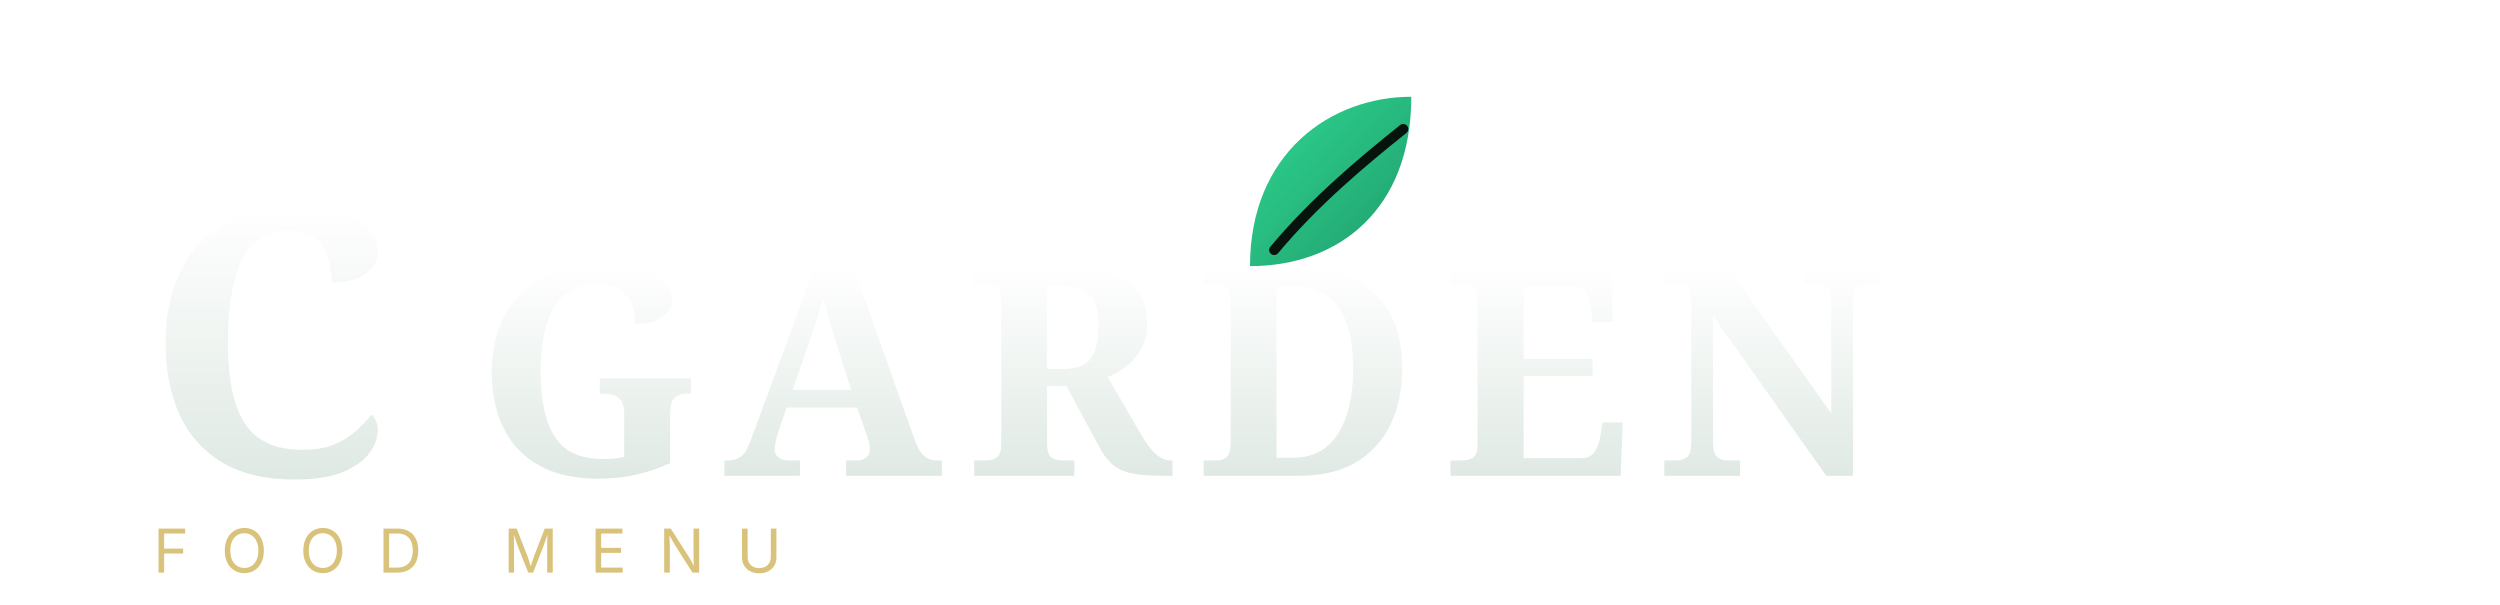
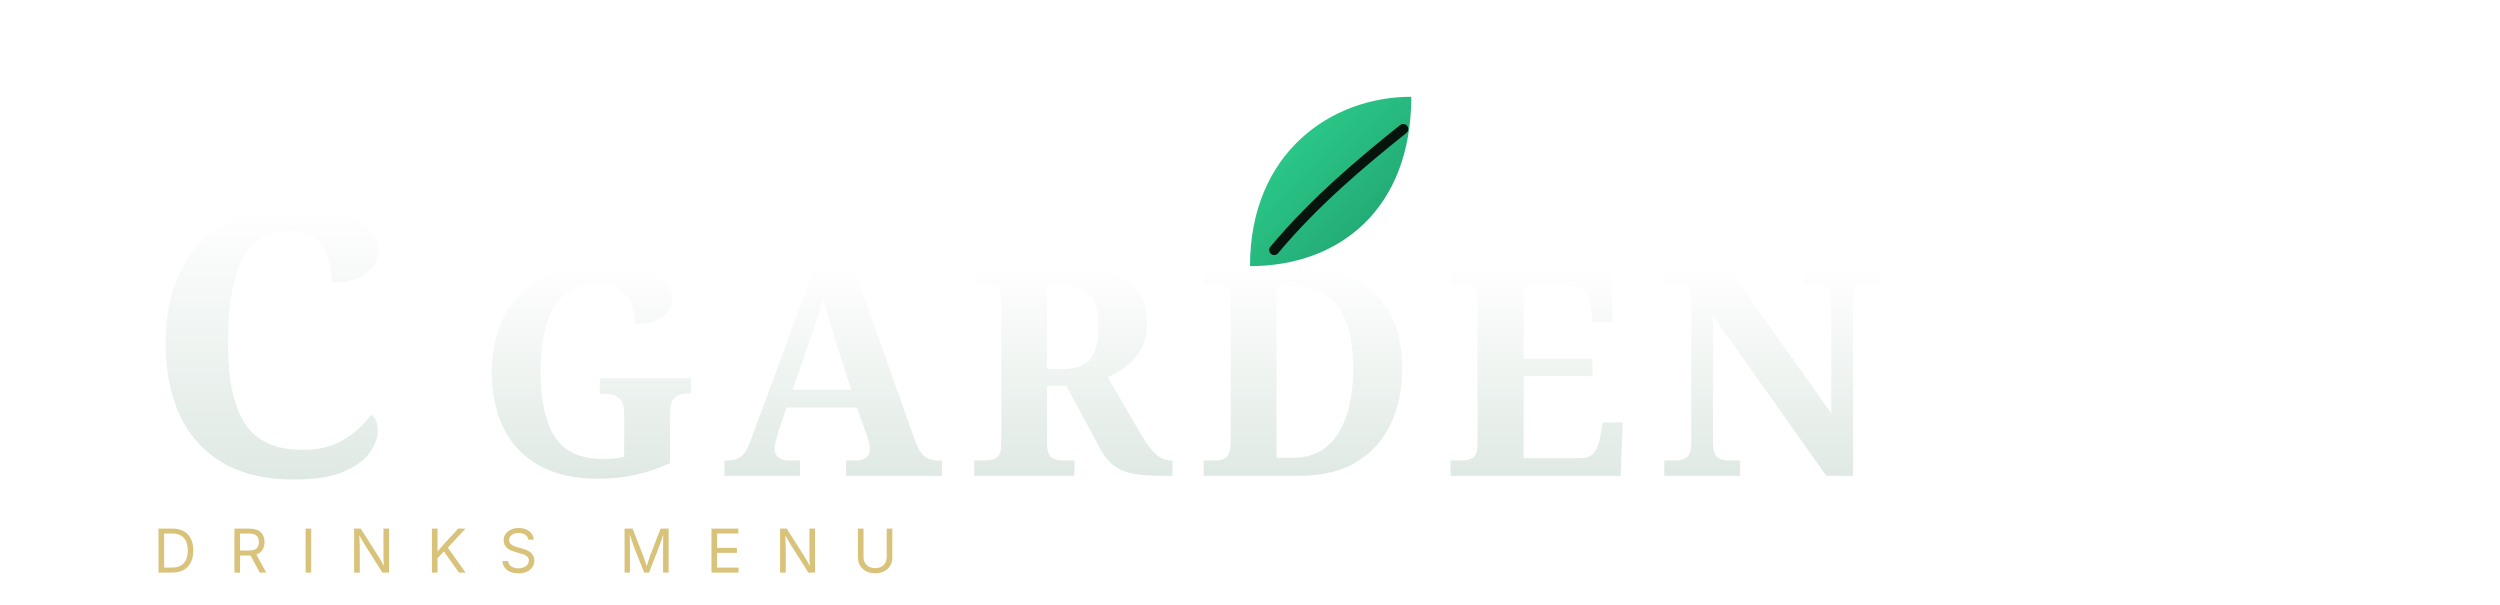
<svg xmlns="http://www.w3.org/2000/svg" viewBox="0 0 620 150" role="img" aria-label="C Garden">
  <defs>
    <linearGradient id="shine" x1="0" y1="0" x2="0" y2="1">
      <stop offset="0" stop-color="#ffffff" />
      <stop offset="1" stop-color="#dfe9e3" />
    </linearGradient>
    <linearGradient id="leaf" x1="0" y1="0" x2="1" y2="1">
      <stop offset="0" stop-color="#2fd693" />
      <stop offset="1" stop-color="#1f9d6b" />
    </linearGradient>
  </defs>
  <g transform="translate(310 30)">
    <path d="M0 36 C 0 8, 20 -6, 40 -6 C 40 22, 22 36, 0 36 Z" fill="url(#leaf)" />
    <path d="M6 32 C 16 20, 28 10, 38 2" fill="none" stroke="#07140d" stroke-width="2.5" stroke-linecap="round" />
  </g>
  <g fill="url(#shine)" font-family="'Playfair Display', Georgia, serif" font-weight="700" letter-spacing="6">
    <text x="36" y="118" font-size="92">C</text>
    <text x="118" y="118" font-size="72">GARDEN</text>
  </g>
-   <text x="38" y="142" fill="#d9c27a" font-family="'Inter',sans-serif" font-size="15" letter-spacing="8">FOOD MENU</text>
+   <text x="38" y="142" fill="#d9c27a" font-family="'Inter',sans-serif" font-size="15" letter-spacing="8">DRINKS MENU</text>
</svg>
